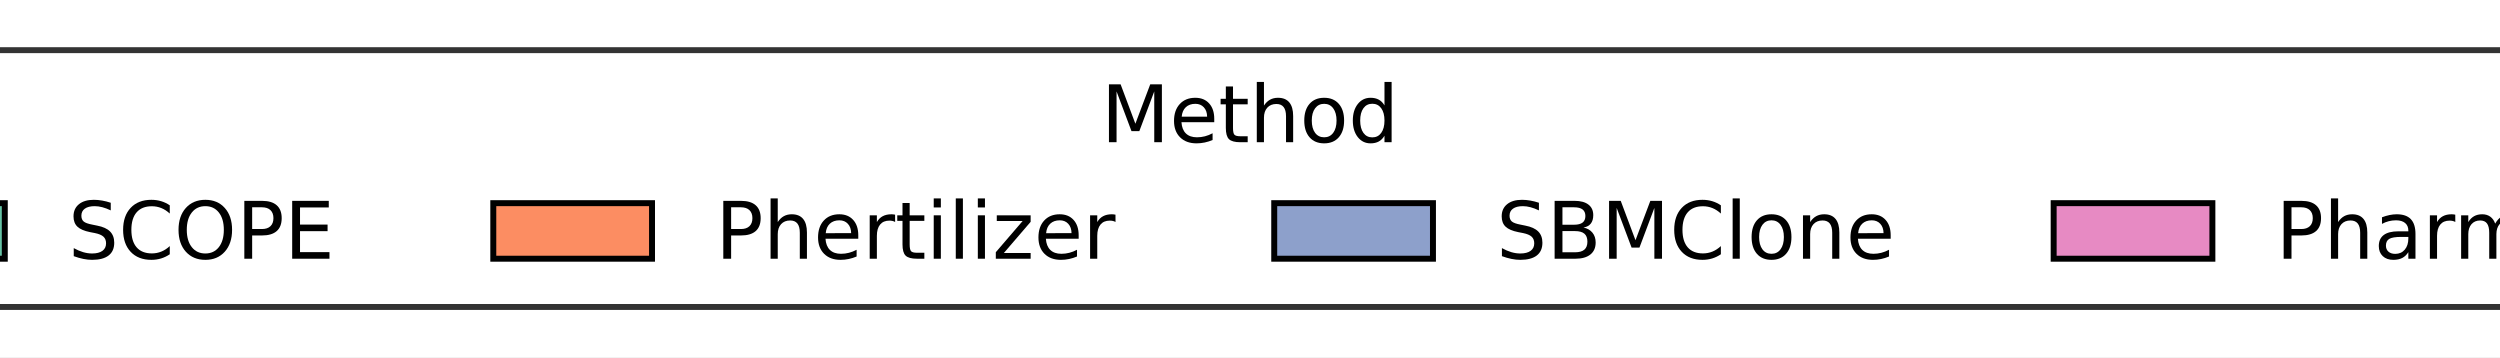
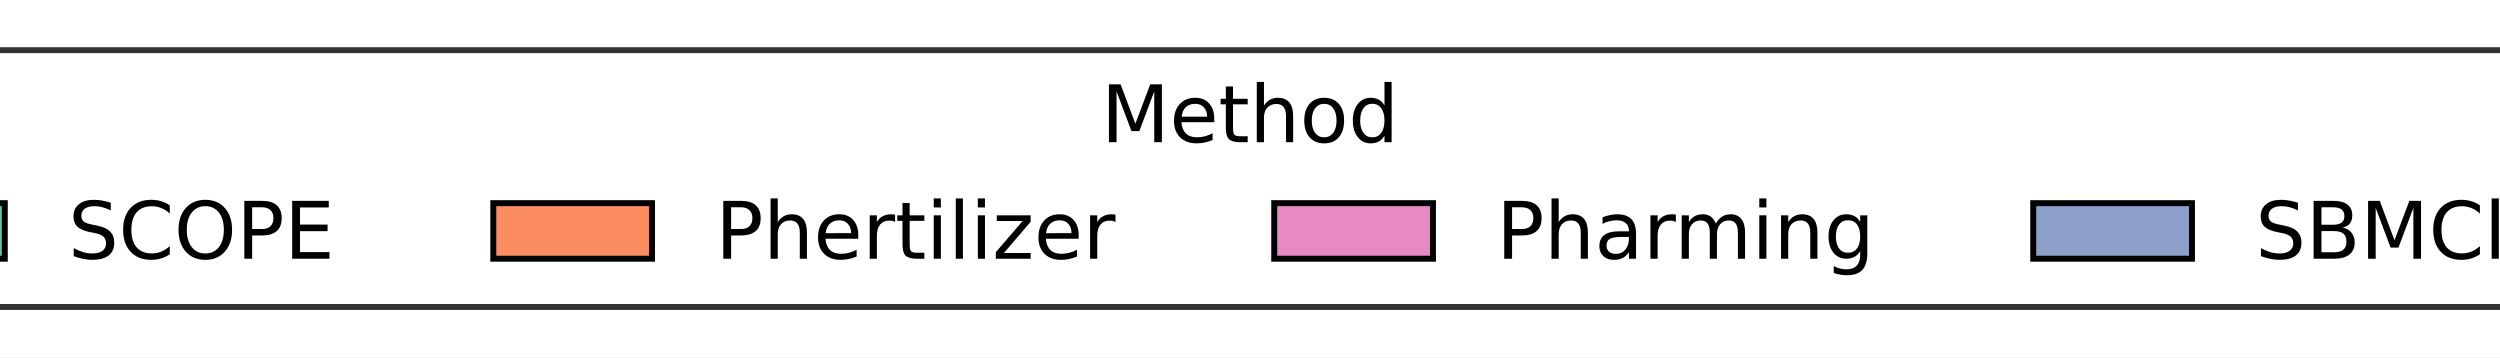
<svg xmlns="http://www.w3.org/2000/svg" xmlns:xlink="http://www.w3.org/1999/xlink" width="504pt" height="72pt" viewBox="0 0 504 72" version="1.1">
  <defs>
    <style type="text/css">*{stroke-linejoin: round; stroke-linecap: butt}</style>
  </defs>
  <g id="figure_1">
    <g id="patch_1">
      <path d="M 0 72  L 504 72  L 504 0  L 0 0  z " style="fill: #ffffff" />
    </g>
    <g id="axes_1">
      <g id="legend_1">
        <g id="patch_2">
          <path d="M -34.235 61.885  L 538.235 61.885  Q 541.435 61.885 541.435 58.685  L 541.435 13.315  Q 541.435 10.115 538.235 10.115  L -34.235 10.115  Q -37.435 10.115 -37.435 13.315  L -37.435 58.685  Q -37.435 61.885 -34.235 61.885  z " style="fill: #ffffff; opacity: 0.8; stroke: #000000; stroke-width: 1.2; stroke-linejoin: miter" />
        </g>
        <g id="text_1">
          <g transform="translate(221.995 28.6725) scale(0.16 -0.16)">
            <defs>
              <path id="DejaVuSans-4d" d="M 628 4666  L 1569 4666  L 2759 1491  L 3956 4666  L 4897 4666  L 4897 0  L 4281 0  L 4281 4097  L 3078 897  L 2444 897  L 1241 4097  L 1241 0  L 628 0  L 628 4666  z " transform="scale(0.015625)" />
              <path id="DejaVuSans-65" d="M 3597 1894  L 3597 1613  L 953 1613  Q 991 1019 1311 708  Q 1631 397 2203 397  Q 2534 397 2845 478  Q 3156 559 3463 722  L 3463 178  Q 3153 47 2828 -22  Q 2503 -91 2169 -91  Q 1331 -91 842 396  Q 353 884 353 1716  Q 353 2575 817 3079  Q 1281 3584 2069 3584  Q 2775 3584 3186 3129  Q 3597 2675 3597 1894  z M 3022 2063  Q 3016 2534 2758 2815  Q 2500 3097 2075 3097  Q 1594 3097 1305 2825  Q 1016 2553 972 2059  L 3022 2063  z " transform="scale(0.015625)" />
              <path id="DejaVuSans-74" d="M 1172 4494  L 1172 3500  L 2356 3500  L 2356 3053  L 1172 3053  L 1172 1153  Q 1172 725 1289 603  Q 1406 481 1766 481  L 2356 481  L 2356 0  L 1766 0  Q 1100 0 847 248  Q 594 497 594 1153  L 594 3053  L 172 3053  L 172 3500  L 594 3500  L 594 4494  L 1172 4494  z " transform="scale(0.015625)" />
              <path id="DejaVuSans-68" d="M 3513 2113  L 3513 0  L 2938 0  L 2938 2094  Q 2938 2591 2744 2837  Q 2550 3084 2163 3084  Q 1697 3084 1428 2787  Q 1159 2491 1159 1978  L 1159 0  L 581 0  L 581 4863  L 1159 4863  L 1159 2956  Q 1366 3272 1645 3428  Q 1925 3584 2291 3584  Q 2894 3584 3203 3211  Q 3513 2838 3513 2113  z " transform="scale(0.015625)" />
              <path id="DejaVuSans-6f" d="M 1959 3097  Q 1497 3097 1228 2736  Q 959 2375 959 1747  Q 959 1119 1226 758  Q 1494 397 1959 397  Q 2419 397 2687 759  Q 2956 1122 2956 1747  Q 2956 2369 2687 2733  Q 2419 3097 1959 3097  z M 1959 3584  Q 2709 3584 3137 3096  Q 3566 2609 3566 1747  Q 3566 888 3137 398  Q 2709 -91 1959 -91  Q 1206 -91 779 398  Q 353 888 353 1747  Q 353 2609 779 3096  Q 1206 3584 1959 3584  z " transform="scale(0.015625)" />
              <path id="DejaVuSans-64" d="M 2906 2969  L 2906 4863  L 3481 4863  L 3481 0  L 2906 0  L 2906 525  Q 2725 213 2448 61  Q 2172 -91 1784 -91  Q 1150 -91 751 415  Q 353 922 353 1747  Q 353 2572 751 3078  Q 1150 3584 1784 3584  Q 2172 3584 2448 3432  Q 2725 3281 2906 2969  z M 947 1747  Q 947 1113 1208 752  Q 1469 391 1925 391  Q 2381 391 2643 752  Q 2906 1113 2906 1747  Q 2906 2381 2643 2742  Q 2381 3103 1925 3103  Q 1469 3103 1208 2742  Q 947 2381 947 1747  z " transform="scale(0.015625)" />
            </defs>
            <use xlink:href="#DejaVuSans-4d" />
            <use xlink:href="#DejaVuSans-65" transform="translate(86.2793 0)" />
            <use xlink:href="#DejaVuSans-74" transform="translate(147.8027 0)" />
            <use xlink:href="#DejaVuSans-68" transform="translate(187.0117 0)" />
            <use xlink:href="#DejaVuSans-6f" transform="translate(250.3906 0)" />
            <use xlink:href="#DejaVuSans-64" transform="translate(311.5723 0)" />
          </g>
        </g>
        <g id="patch_3">
          <path d="M -31.035 52.157  L 0.965 52.157  L 0.965 40.958  L -31.035 40.958  z " style="fill: #66c2a5; stroke: #000000; stroke-width: 1.2; stroke-linejoin: miter" />
        </g>
        <g id="text_2">
          <g transform="translate(13.765 52.1575) scale(0.16 -0.16)">
            <defs>
              <path id="DejaVuSans-53" d="M 3425 4513  L 3425 3897  Q 3066 4069 2747 4153  Q 2428 4238 2131 4238  Q 1616 4238 1336 4038  Q 1056 3838 1056 3469  Q 1056 3159 1242 3001  Q 1428 2844 1947 2747  L 2328 2669  Q 3034 2534 3370 2195  Q 3706 1856 3706 1288  Q 3706 609 3251 259  Q 2797 -91 1919 -91  Q 1588 -91 1214 -16  Q 841 59 441 206  L 441 856  Q 825 641 1194 531  Q 1563 422 1919 422  Q 2459 422 2753 634  Q 3047 847 3047 1241  Q 3047 1584 2836 1778  Q 2625 1972 2144 2069  L 1759 2144  Q 1053 2284 737 2584  Q 422 2884 422 3419  Q 422 4038 858 4394  Q 1294 4750 2059 4750  Q 2388 4750 2728 4690  Q 3069 4631 3425 4513  z " transform="scale(0.015625)" />
              <path id="DejaVuSans-43" d="M 4122 4306  L 4122 3641  Q 3803 3938 3442 4084  Q 3081 4231 2675 4231  Q 1875 4231 1450 3742  Q 1025 3253 1025 2328  Q 1025 1406 1450 917  Q 1875 428 2675 428  Q 3081 428 3442 575  Q 3803 722 4122 1019  L 4122 359  Q 3791 134 3420 21  Q 3050 -91 2638 -91  Q 1578 -91 968 557  Q 359 1206 359 2328  Q 359 3453 968 4101  Q 1578 4750 2638 4750  Q 3056 4750 3426 4639  Q 3797 4528 4122 4306  z " transform="scale(0.015625)" />
              <path id="DejaVuSans-4f" d="M 2522 4238  Q 1834 4238 1429 3725  Q 1025 3213 1025 2328  Q 1025 1447 1429 934  Q 1834 422 2522 422  Q 3209 422 3611 934  Q 4013 1447 4013 2328  Q 4013 3213 3611 3725  Q 3209 4238 2522 4238  z M 2522 4750  Q 3503 4750 4090 4092  Q 4678 3434 4678 2328  Q 4678 1225 4090 567  Q 3503 -91 2522 -91  Q 1538 -91 948 565  Q 359 1222 359 2328  Q 359 3434 948 4092  Q 1538 4750 2522 4750  z " transform="scale(0.015625)" />
              <path id="DejaVuSans-50" d="M 1259 4147  L 1259 2394  L 2053 2394  Q 2494 2394 2734 2622  Q 2975 2850 2975 3272  Q 2975 3691 2734 3919  Q 2494 4147 2053 4147  L 1259 4147  z M 628 4666  L 2053 4666  Q 2838 4666 3239 4311  Q 3641 3956 3641 3272  Q 3641 2581 3239 2228  Q 2838 1875 2053 1875  L 1259 1875  L 1259 0  L 628 0  L 628 4666  z " transform="scale(0.015625)" />
              <path id="DejaVuSans-45" d="M 628 4666  L 3578 4666  L 3578 4134  L 1259 4134  L 1259 2753  L 3481 2753  L 3481 2222  L 1259 2222  L 1259 531  L 3634 531  L 3634 0  L 628 0  L 628 4666  z " transform="scale(0.015625)" />
            </defs>
            <use xlink:href="#DejaVuSans-53" />
            <use xlink:href="#DejaVuSans-43" transform="translate(63.47656 0)" />
            <use xlink:href="#DejaVuSans-4f" transform="translate(133.3008 0)" />
            <use xlink:href="#DejaVuSans-50" transform="translate(212.0117 0)" />
            <use xlink:href="#DejaVuSans-45" transform="translate(272.3145 0)" />
          </g>
        </g>
        <g id="patch_4">
          <path d="M 99.448 52.157  L 131.447 52.157  L 131.447 40.958  L 99.448 40.958  z " style="fill: #fc8d62; stroke: #000000; stroke-width: 1.2; stroke-linejoin: miter" />
        </g>
        <g id="text_3">
          <g transform="translate(144.2475 52.1575) scale(0.16 -0.16)">
            <defs>
              <path id="DejaVuSans-72" d="M 2631 2963  Q 2534 3019 2420 3045  Q 2306 3072 2169 3072  Q 1681 3072 1420 2755  Q 1159 2438 1159 1844  L 1159 0  L 581 0  L 581 3500  L 1159 3500  L 1159 2956  Q 1341 3275 1631 3429  Q 1922 3584 2338 3584  Q 2397 3584 2469 3576  Q 2541 3569 2628 3553  L 2631 2963  z " transform="scale(0.015625)" />
              <path id="DejaVuSans-69" d="M 603 3500  L 1178 3500  L 1178 0  L 603 0  L 603 3500  z M 603 4863  L 1178 4863  L 1178 4134  L 603 4134  L 603 4863  z " transform="scale(0.015625)" />
              <path id="DejaVuSans-6c" d="M 603 4863  L 1178 4863  L 1178 0  L 603 0  L 603 4863  z " transform="scale(0.015625)" />
              <path id="DejaVuSans-7a" d="M 353 3500  L 3084 3500  L 3084 2975  L 922 459  L 3084 459  L 3084 0  L 275 0  L 275 525  L 2438 3041  L 353 3041  L 353 3500  z " transform="scale(0.015625)" />
            </defs>
            <use xlink:href="#DejaVuSans-50" />
            <use xlink:href="#DejaVuSans-68" transform="translate(60.30273 0)" />
            <use xlink:href="#DejaVuSans-65" transform="translate(123.6816 0)" />
            <use xlink:href="#DejaVuSans-72" transform="translate(185.2051 0)" />
            <use xlink:href="#DejaVuSans-74" transform="translate(226.3184 0)" />
            <use xlink:href="#DejaVuSans-69" transform="translate(265.5273 0)" />
            <use xlink:href="#DejaVuSans-6c" transform="translate(293.3105 0)" />
            <use xlink:href="#DejaVuSans-69" transform="translate(321.0938 0)" />
            <use xlink:href="#DejaVuSans-7a" transform="translate(348.877 0)" />
            <use xlink:href="#DejaVuSans-65" transform="translate(401.3672 0)" />
            <use xlink:href="#DejaVuSans-72" transform="translate(462.8906 0)" />
          </g>
        </g>
        <g id="patch_5">
-           <path d="M 256.885 52.157  L 288.885 52.157  L 288.885 40.958  L 256.885 40.958  z " style="fill: #8da0cb; stroke: #000000; stroke-width: 1.2; stroke-linejoin: miter" />
+           <path d="M 256.885 52.157  L 288.885 52.157  L 288.885 40.958  L 256.885 40.958  z " style="fill: #e78ac3; stroke: #000000; stroke-width: 1.2; stroke-linejoin: miter" />
        </g>
        <g id="text_4">
          <g transform="translate(301.685 52.1575) scale(0.16 -0.16)">
            <defs>
-               <path id="DejaVuSans-42" d="M 1259 2228  L 1259 519  L 2272 519  Q 2781 519 3026 730  Q 3272 941 3272 1375  Q 3272 1813 3026 2020  Q 2781 2228 2272 2228  L 1259 2228  z M 1259 4147  L 1259 2741  L 2194 2741  Q 2656 2741 2882 2914  Q 3109 3088 3109 3444  Q 3109 3797 2882 3972  Q 2656 4147 2194 4147  L 1259 4147  z M 628 4666  L 2241 4666  Q 2963 4666 3353 4366  Q 3744 4066 3744 3513  Q 3744 3084 3544 2831  Q 3344 2578 2956 2516  Q 3422 2416 3680 2098  Q 3938 1781 3938 1306  Q 3938 681 3513 340  Q 3088 0 2303 0  L 628 0  L 628 4666  z " transform="scale(0.015625)" />
-               <path id="DejaVuSans-6e" d="M 3513 2113  L 3513 0  L 2938 0  L 2938 2094  Q 2938 2591 2744 2837  Q 2550 3084 2163 3084  Q 1697 3084 1428 2787  Q 1159 2491 1159 1978  L 1159 0  L 581 0  L 581 3500  L 1159 3500  L 1159 2956  Q 1366 3272 1645 3428  Q 1925 3584 2291 3584  Q 2894 3584 3203 3211  Q 3513 2838 3513 2113  z " transform="scale(0.015625)" />
-             </defs>
-             <use xlink:href="#DejaVuSans-53" />
-             <use xlink:href="#DejaVuSans-42" transform="translate(63.47656 0)" />
-             <use xlink:href="#DejaVuSans-4d" transform="translate(132.0801 0)" />
-             <use xlink:href="#DejaVuSans-43" transform="translate(218.3594 0)" />
-             <use xlink:href="#DejaVuSans-6c" transform="translate(288.1836 0)" />
-             <use xlink:href="#DejaVuSans-6f" transform="translate(315.9668 0)" />
-             <use xlink:href="#DejaVuSans-6e" transform="translate(377.1484 0)" />
-             <use xlink:href="#DejaVuSans-65" transform="translate(440.5273 0)" />
-           </g>
-         </g>
-         <g id="patch_6">
-           <path d="M 414.017 52.157  L 446.017 52.157  L 446.017 40.958  L 414.017 40.958  z " style="fill: #e78ac3; stroke: #000000; stroke-width: 1.2; stroke-linejoin: miter" />
-         </g>
-         <g id="text_5">
-           <g transform="translate(458.8175 52.1575) scale(0.16 -0.16)">
-             <defs>
              <path id="DejaVuSans-61" d="M 2194 1759  Q 1497 1759 1228 1600  Q 959 1441 959 1056  Q 959 750 1161 570  Q 1363 391 1709 391  Q 2188 391 2477 730  Q 2766 1069 2766 1631  L 2766 1759  L 2194 1759  z M 3341 1997  L 3341 0  L 2766 0  L 2766 531  Q 2569 213 2275 61  Q 1981 -91 1556 -91  Q 1019 -91 701 211  Q 384 513 384 1019  Q 384 1609 779 1909  Q 1175 2209 1959 2209  L 2766 2209  L 2766 2266  Q 2766 2663 2505 2880  Q 2244 3097 1772 3097  Q 1472 3097 1187 3025  Q 903 2953 641 2809  L 641 3341  Q 956 3463 1253 3523  Q 1550 3584 1831 3584  Q 2591 3584 2966 3190  Q 3341 2797 3341 1997  z " transform="scale(0.015625)" />
              <path id="DejaVuSans-6d" d="M 3328 2828  Q 3544 3216 3844 3400  Q 4144 3584 4550 3584  Q 5097 3584 5394 3201  Q 5691 2819 5691 2113  L 5691 0  L 5113 0  L 5113 2094  Q 5113 2597 4934 2840  Q 4756 3084 4391 3084  Q 3944 3084 3684 2787  Q 3425 2491 3425 1978  L 3425 0  L 2847 0  L 2847 2094  Q 2847 2600 2669 2842  Q 2491 3084 2119 3084  Q 1678 3084 1418 2786  Q 1159 2488 1159 1978  L 1159 0  L 581 0  L 581 3500  L 1159 3500  L 1159 2956  Q 1356 3278 1631 3431  Q 1906 3584 2284 3584  Q 2666 3584 2933 3390  Q 3200 3197 3328 2828  z " transform="scale(0.015625)" />
+               <path id="DejaVuSans-6e" d="M 3513 2113  L 3513 0  L 2938 0  L 2938 2094  Q 2938 2591 2744 2837  Q 2550 3084 2163 3084  Q 1697 3084 1428 2787  Q 1159 2491 1159 1978  L 1159 0  L 581 0  L 581 3500  L 1159 3500  L 1159 2956  Q 1366 3272 1645 3428  Q 1925 3584 2291 3584  Q 2894 3584 3203 3211  Q 3513 2838 3513 2113  z " transform="scale(0.015625)" />
              <path id="DejaVuSans-67" d="M 2906 1791  Q 2906 2416 2648 2759  Q 2391 3103 1925 3103  Q 1463 3103 1205 2759  Q 947 2416 947 1791  Q 947 1169 1205 825  Q 1463 481 1925 481  Q 2391 481 2648 825  Q 2906 1169 2906 1791  z M 3481 434  Q 3481 -459 3084 -895  Q 2688 -1331 1869 -1331  Q 1566 -1331 1297 -1286  Q 1028 -1241 775 -1147  L 775 -588  Q 1028 -725 1275 -790  Q 1522 -856 1778 -856  Q 2344 -856 2625 -561  Q 2906 -266 2906 331  L 2906 616  Q 2728 306 2450 153  Q 2172 0 1784 0  Q 1141 0 747 490  Q 353 981 353 1791  Q 353 2603 747 3093  Q 1141 3584 1784 3584  Q 2172 3584 2450 3431  Q 2728 3278 2906 2969  L 2906 3500  L 3481 3500  L 3481 434  z " transform="scale(0.015625)" />
            </defs>
            <use xlink:href="#DejaVuSans-50" />
            <use xlink:href="#DejaVuSans-68" transform="translate(60.30273 0)" />
            <use xlink:href="#DejaVuSans-61" transform="translate(123.6816 0)" />
            <use xlink:href="#DejaVuSans-72" transform="translate(184.9609 0)" />
            <use xlink:href="#DejaVuSans-6d" transform="translate(224.3242 0)" />
            <use xlink:href="#DejaVuSans-69" transform="translate(321.7363 0)" />
            <use xlink:href="#DejaVuSans-6e" transform="translate(349.5195 0)" />
            <use xlink:href="#DejaVuSans-67" transform="translate(412.8984 0)" />
          </g>
        </g>
+         <g id="patch_6">
+           <path d="M 409.902 52.157  L 441.902 52.157  L 441.902 40.958  L 409.902 40.958  z " style="fill: #8da0cb; stroke: #000000; stroke-width: 1.2; stroke-linejoin: miter" />
+         </g>
+         <g id="text_5">
+           <g transform="translate(454.7025 52.1575) scale(0.16 -0.16)">
+             <defs>
+               <path id="DejaVuSans-42" d="M 1259 2228  L 1259 519  L 2272 519  Q 2781 519 3026 730  Q 3272 941 3272 1375  Q 3272 1813 3026 2020  Q 2781 2228 2272 2228  L 1259 2228  z M 1259 4147  L 1259 2741  L 2194 2741  Q 2656 2741 2882 2914  Q 3109 3088 3109 3444  Q 3109 3797 2882 3972  Q 2656 4147 2194 4147  L 1259 4147  z M 628 4666  L 2241 4666  Q 2963 4666 3353 4366  Q 3744 4066 3744 3513  Q 3744 3084 3544 2831  Q 3344 2578 2956 2516  Q 3422 2416 3680 2098  Q 3938 1781 3938 1306  Q 3938 681 3513 340  Q 3088 0 2303 0  L 628 0  L 628 4666  z " transform="scale(0.015625)" />
+             </defs>
+             <use xlink:href="#DejaVuSans-53" />
+             <use xlink:href="#DejaVuSans-42" transform="translate(63.47656 0)" />
+             <use xlink:href="#DejaVuSans-4d" transform="translate(132.0801 0)" />
+             <use xlink:href="#DejaVuSans-43" transform="translate(218.3594 0)" />
+             <use xlink:href="#DejaVuSans-6c" transform="translate(288.1836 0)" />
+             <use xlink:href="#DejaVuSans-6f" transform="translate(315.9668 0)" />
+             <use xlink:href="#DejaVuSans-6e" transform="translate(377.1484 0)" />
+             <use xlink:href="#DejaVuSans-65" transform="translate(440.5273 0)" />
+           </g>
+         </g>
      </g>
    </g>
  </g>
</svg>
